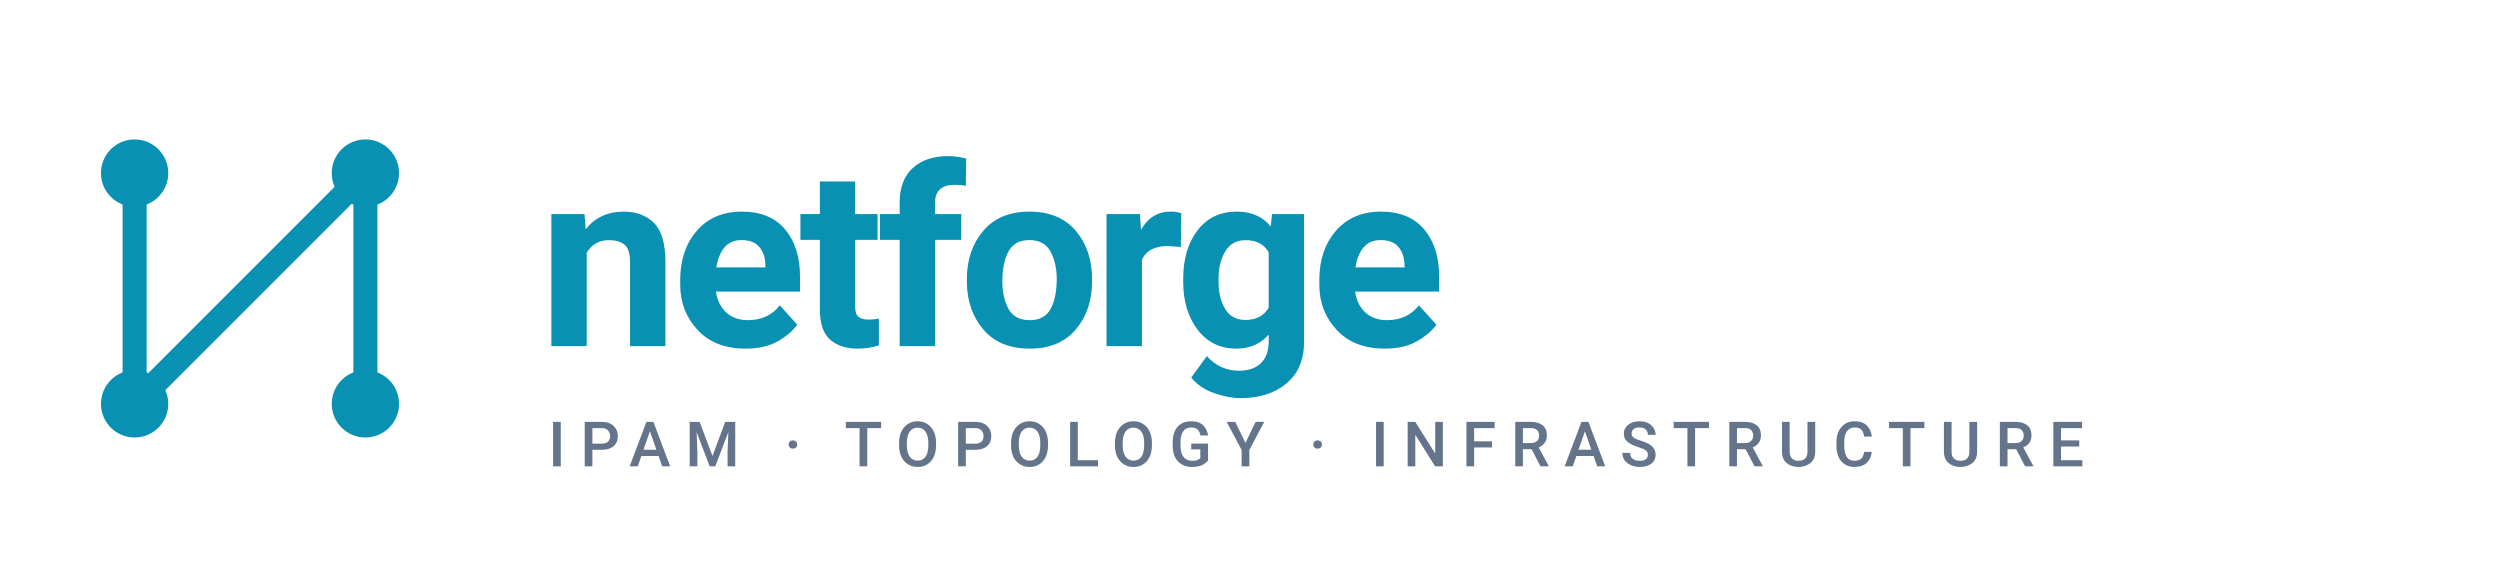
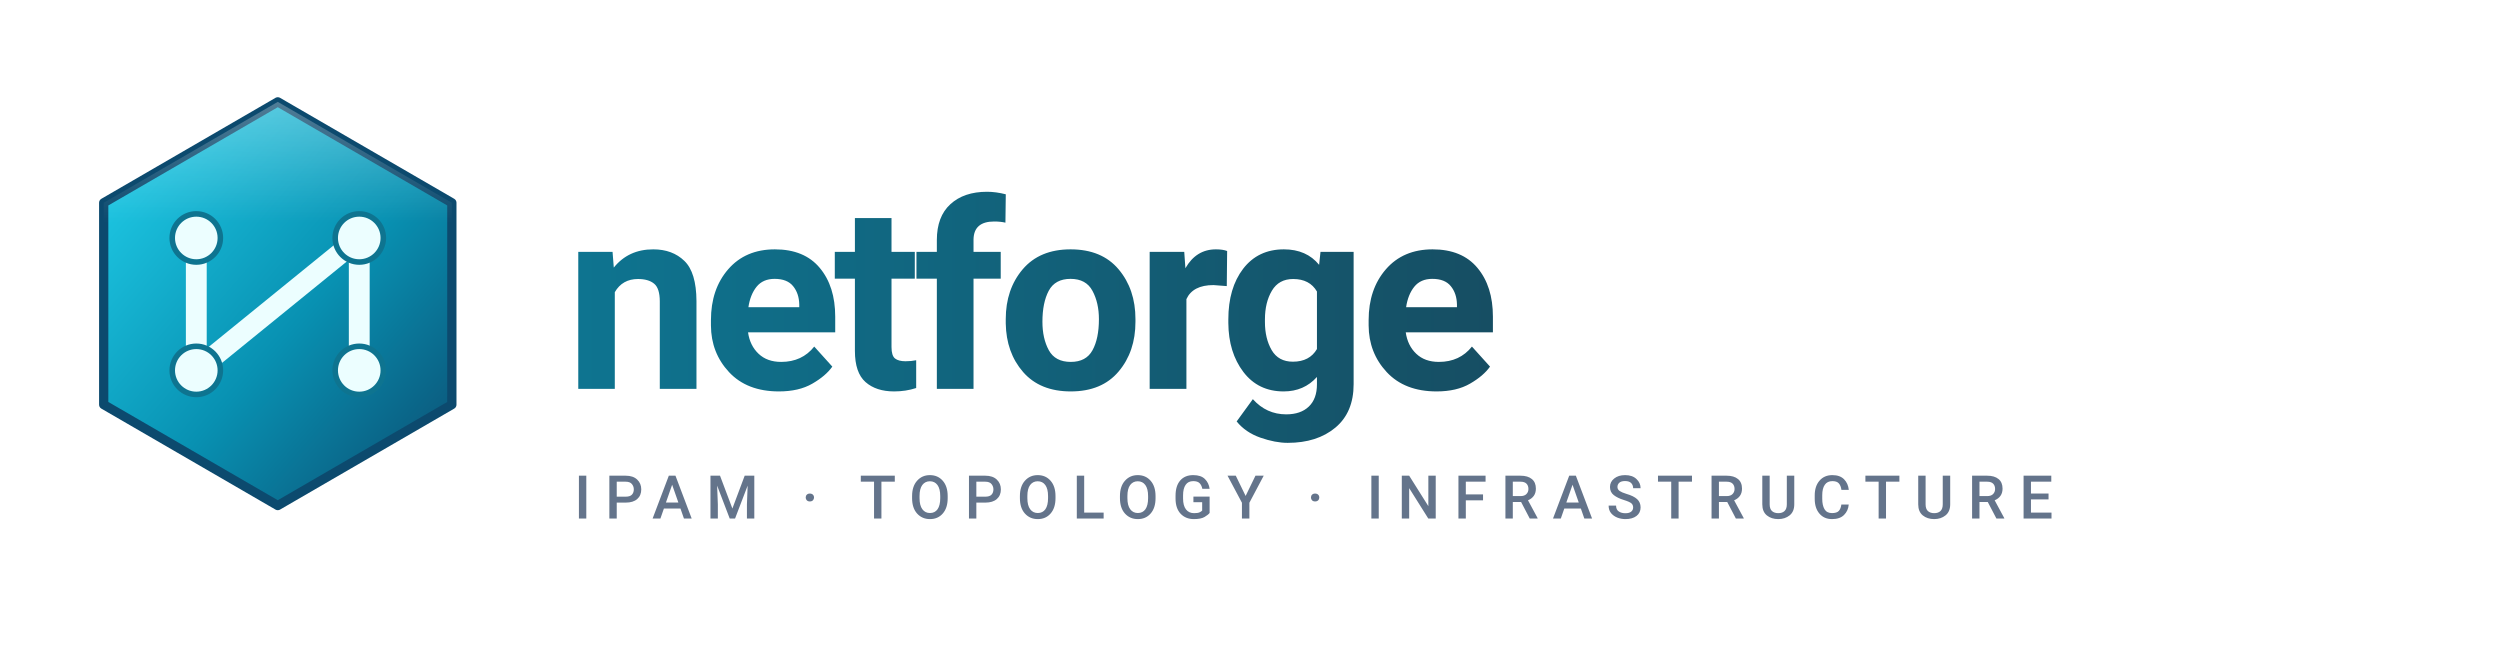
- <svg xmlns="http://www.w3.org/2000/svg" viewBox="0 0 520 120" role="img" aria-label="Netforge">
-   <style>
-     .wordmark { font: 700 52px system-ui, -apple-system, "Segoe UI", Roboto, Helvetica, Arial, sans-serif; letter-spacing: -1.5px; }
-     .tagline  { font: 500 13px system-ui, -apple-system, "Segoe UI", Roboto, Helvetica, Arial, sans-serif; letter-spacing: 3px; }
-   </style>
-   <g transform="translate(18, 26)">
-     <g fill="none" stroke="#0891b2" stroke-width="5" stroke-linecap="round" stroke-linejoin="round">
-       <line x1="10" y1="10" x2="10" y2="58" />
-       <line x1="10" y1="58" x2="58" y2="10" />
-       <line x1="58" y1="10" x2="58" y2="58" />
+ <svg xmlns="http://www.w3.org/2000/svg" viewBox="0 0 540 140" role="img" aria-label="Netforge">
+   <defs>
+     <linearGradient id="nf-hex-b" x1="0%" y1="0%" x2="100%" y2="100%">
+       <stop offset="0%" stop-color="#22d3ee" />
+       <stop offset="55%" stop-color="#0891b2" />
+       <stop offset="100%" stop-color="#0c4a6e" />
+     </linearGradient>
+     <linearGradient id="nf-shine-b" x1="0%" y1="0%" x2="0%" y2="100%">
+       <stop offset="0%" stop-color="#ffffff" stop-opacity="0.28" />
+       <stop offset="60%" stop-color="#ffffff" stop-opacity="0" />
+     </linearGradient>
+     <linearGradient id="nf-word" x1="0%" y1="0%" x2="100%" y2="0%">
+       <stop offset="0%" stop-color="#0e7490" />
+       <stop offset="100%" stop-color="#164e63" />
+     </linearGradient>
+     <style>
+       .wordmark { font: 700 56px system-ui, -apple-system, "Segoe UI", Roboto, Helvetica, Arial, sans-serif; letter-spacing: -1.8px; }
+       .tagline  { font: 500 13px system-ui, -apple-system, "Segoe UI", Roboto, Helvetica, Arial, sans-serif; letter-spacing: 3px; }
+     </style>
+   </defs>
+   <g transform="translate(12, 22)">
+     <path d="M 48 0 L 85.6 21.8 L 85.6 65.4 L 48 87.2 L 10.4 65.4 L 10.4 21.8 Z" fill="url(#nf-hex-b)" stroke="#0c4a6e" stroke-width="2" stroke-linejoin="round" />
+     <path d="M 48 0 L 85.6 21.8 L 85.6 43.5 L 10.4 43.5 L 10.4 21.8 Z" fill="url(#nf-shine-b)" />
+     <g stroke="#ecfeff" stroke-width="4.5" stroke-linecap="round" fill="none">
+       <line x1="30.4" y1="29.4" x2="30.4" y2="58" />
+       <line x1="30.4" y1="58" x2="65.6" y2="29.4" />
+       <line x1="65.6" y1="29.4" x2="65.6" y2="58" />
    </g>
-     <g fill="#0891b2">
-       <circle cx="10" cy="10" r="7" />
-       <circle cx="10" cy="58" r="7" />
-       <circle cx="58" cy="10" r="7" />
-       <circle cx="58" cy="58" r="7" />
+     <g fill="#ecfeff" stroke="#0e7490" stroke-width="1.2">
+       <circle cx="30.4" cy="29.4" r="5.2" />
+       <circle cx="30.4" cy="58" r="5.2" />
+       <circle cx="65.6" cy="29.4" r="5.2" />
+       <circle cx="65.6" cy="58" r="5.2" />
    </g>
  </g>
-   <text x="112" y="72" class="wordmark" fill="#0891b2">netforge</text>
-   <text x="114" y="97" class="tagline" fill="#64748b">IPAM · TOPOLOGY · INFRASTRUCTURE</text>
+   <text x="122" y="84" class="wordmark" fill="url(#nf-word)">netforge</text>
+   <text x="124" y="112" class="tagline" fill="#64748b">IPAM · TOPOLOGY · INFRASTRUCTURE</text>
</svg>
